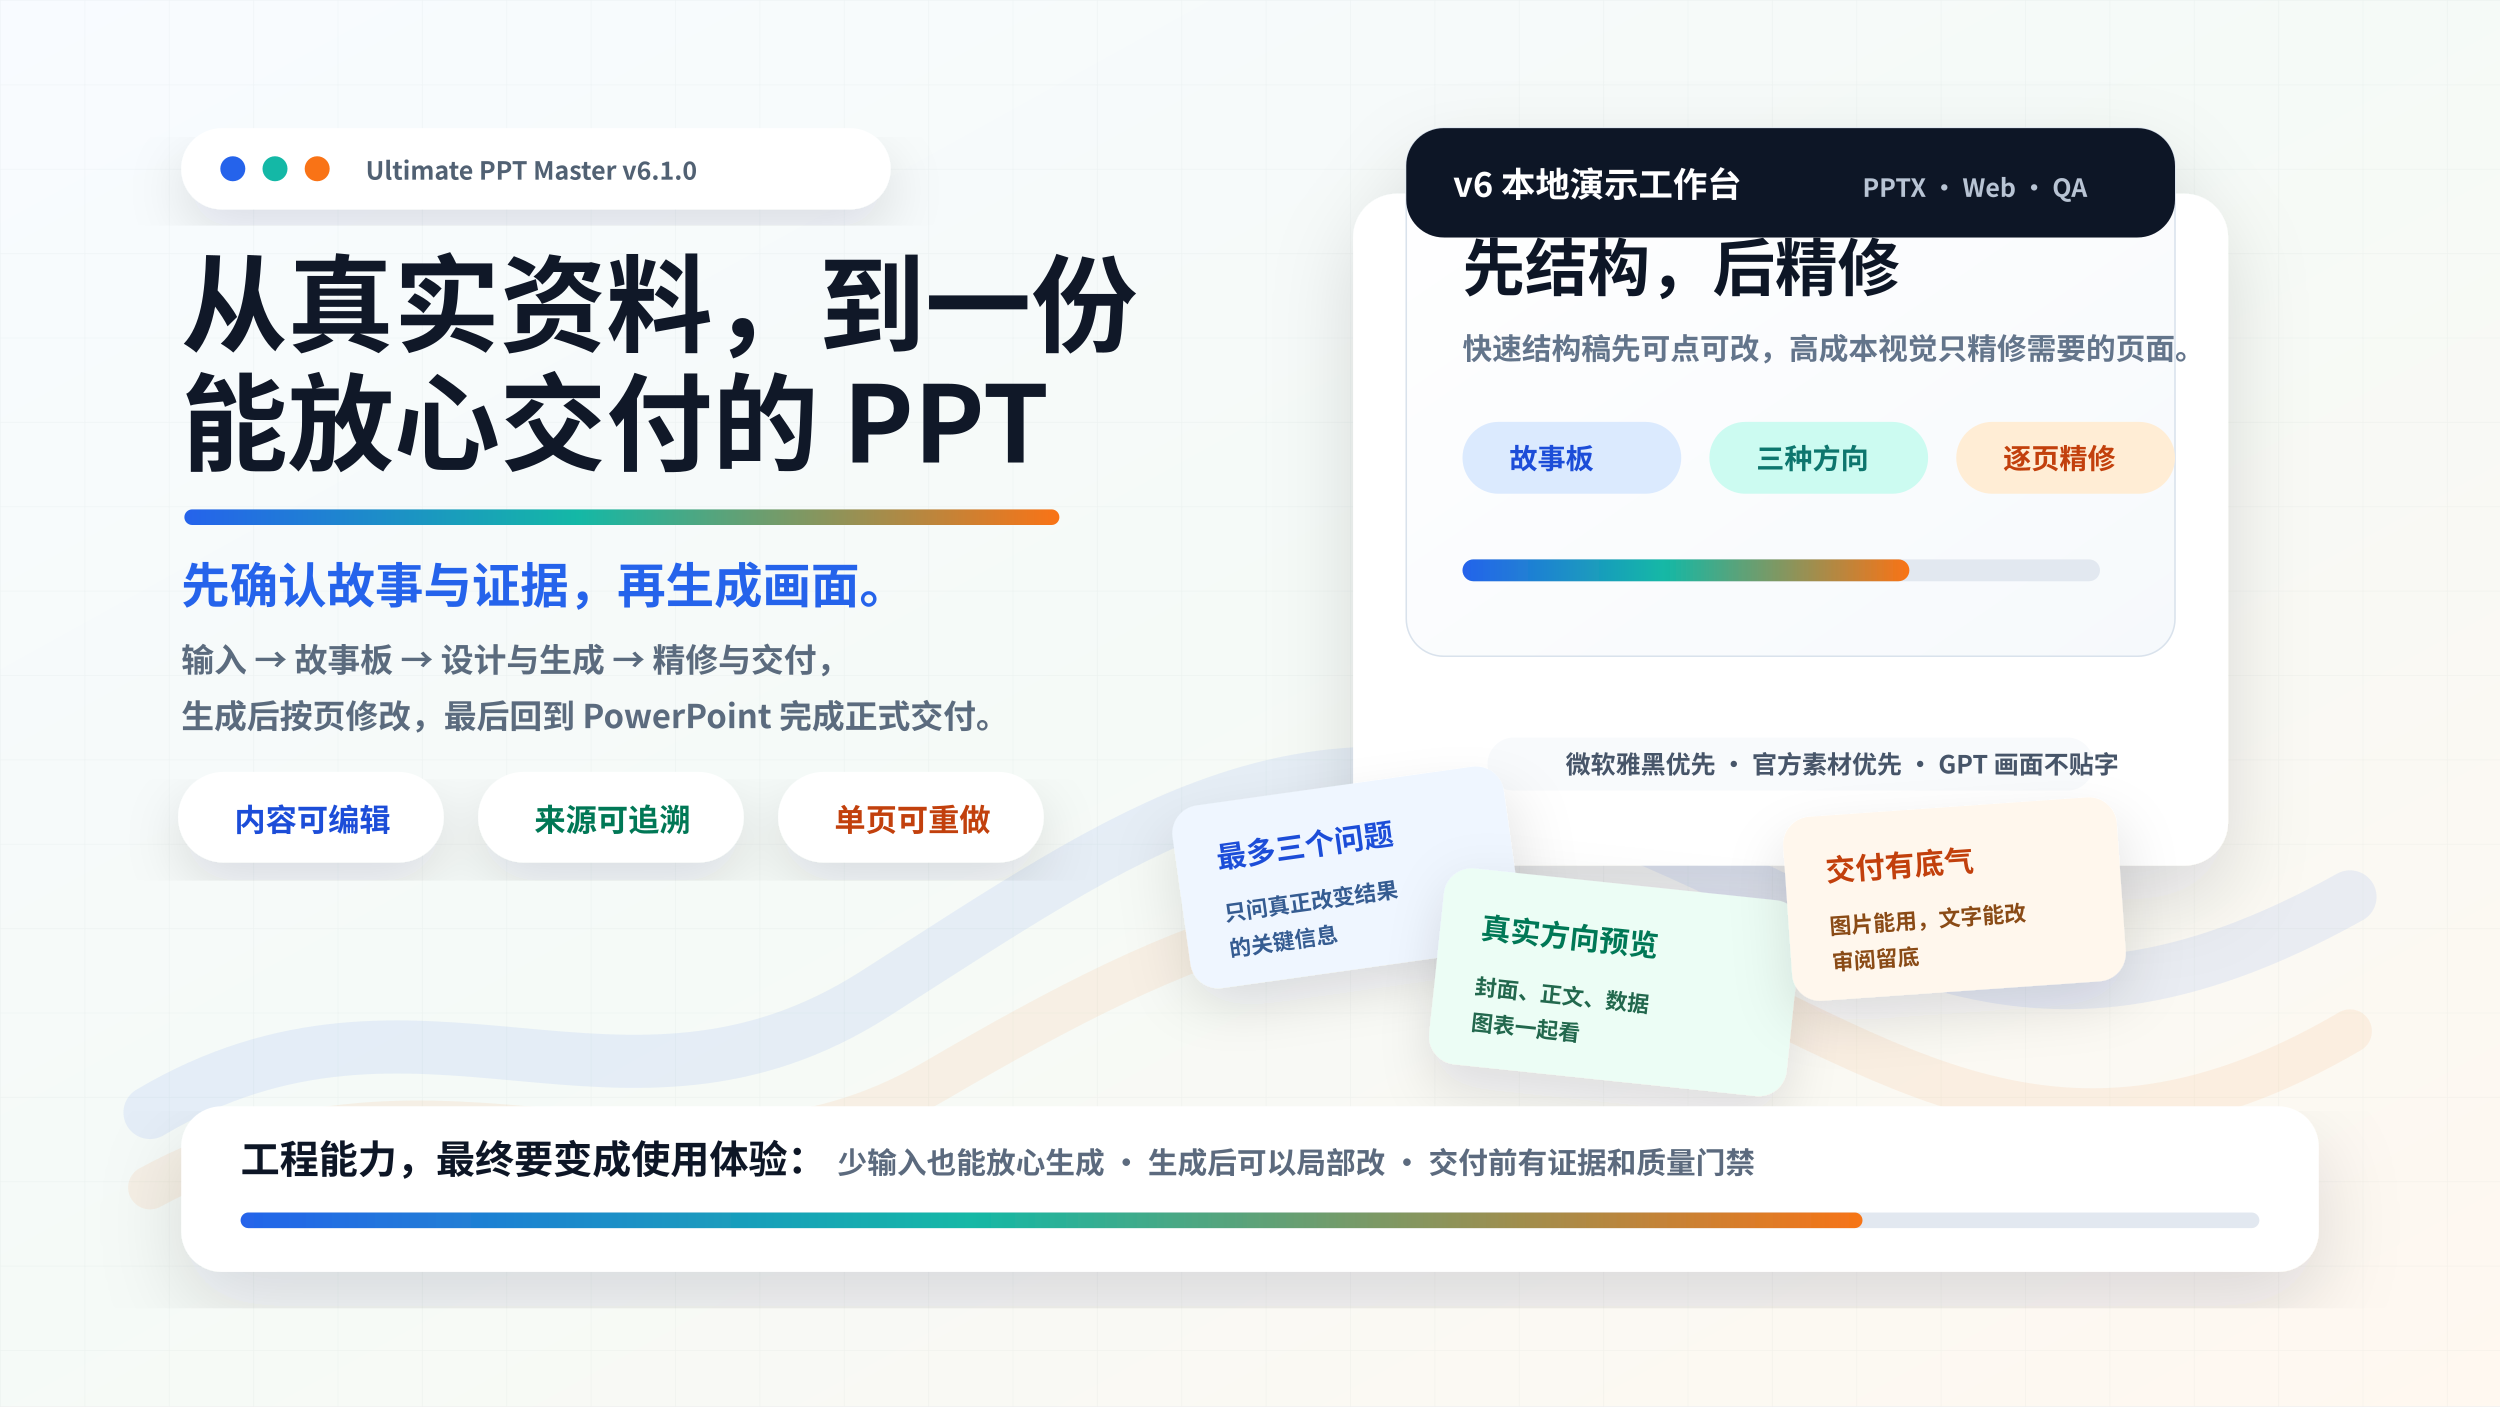
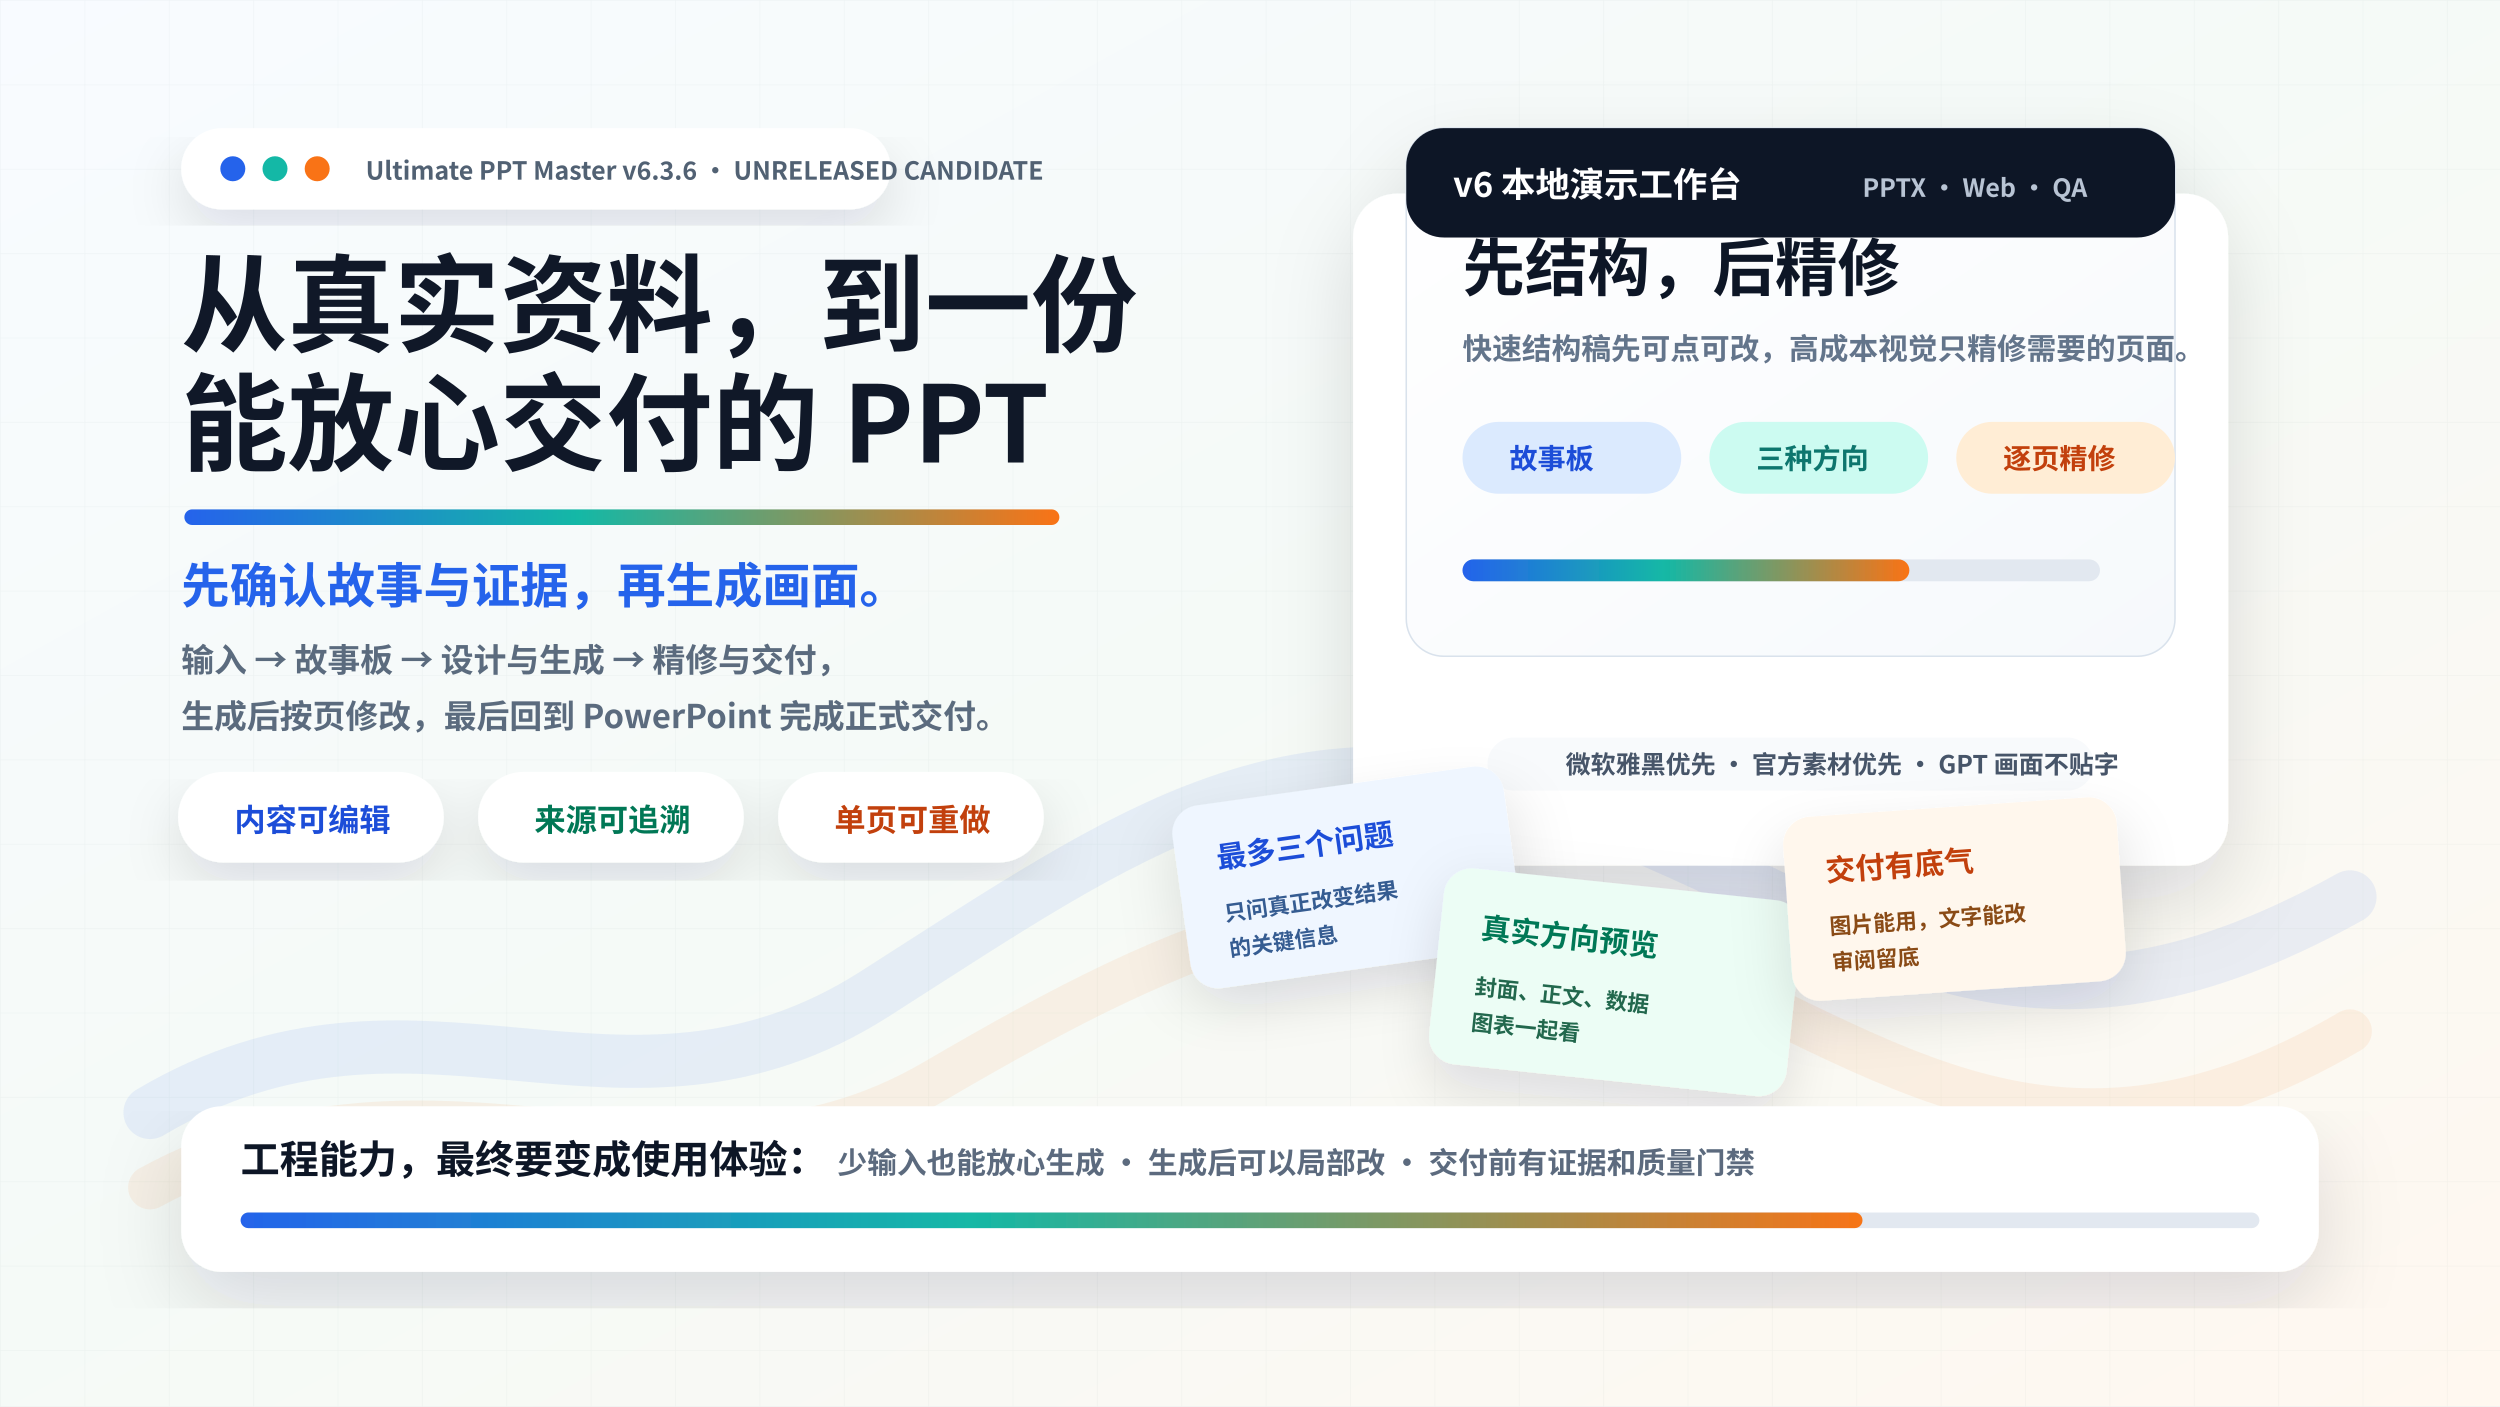
<svg xmlns="http://www.w3.org/2000/svg" viewBox="0 0 1600 900" role="img" aria-labelledby="title desc">
  <defs>
    <linearGradient id="pageBg" x1="0" y1="0" x2="1" y2="1">
      <stop offset="0" stop-color="#F8FBFF" />
      <stop offset="0.48" stop-color="#F5FAF7" />
      <stop offset="1" stop-color="#FFF8F0" />
    </linearGradient>
    <linearGradient id="inkLine" x1="0" y1="0" x2="1" y2="0">
      <stop offset="0" stop-color="#2563EB" />
      <stop offset="0.45" stop-color="#14B8A6" />
      <stop offset="1" stop-color="#F97316" />
    </linearGradient>
    <linearGradient id="deckFace" x1="0" y1="0" x2="1" y2="1">
      <stop offset="0" stop-color="#FFFFFF" />
      <stop offset="1" stop-color="#F6F9FC" />
    </linearGradient>
    <filter id="softShadow" x="-14%" y="-18%" width="128%" height="140%" color-interpolation-filters="sRGB">
      <feDropShadow dx="0" dy="22" stdDeviation="26" flood-color="#172033" flood-opacity="0.13" />
    </filter>
    <filter id="paperShadow" x="-12%" y="-16%" width="124%" height="136%" color-interpolation-filters="sRGB">
      <feDropShadow dx="0" dy="14" stdDeviation="18" flood-color="#172033" flood-opacity="0.12" />
    </filter>
    <pattern id="quietGrid" width="54" height="54" patternUnits="userSpaceOnUse">
      <path d="M54 0H0V54" fill="none" stroke="#172033" stroke-opacity="0.035" />
    </pattern>
  </defs>
  <rect width="1600" height="900" fill="url(#pageBg)" />
  <rect width="1600" height="900" fill="url(#quietGrid)" />
  <path d="M96 712C268 610 397 740 560 636C723 532 830 452 1012 520C1194 588 1287 695 1504 574" fill="none" stroke="#2563EB" stroke-opacity="0.08" stroke-width="34" stroke-linecap="round" />
  <path d="M96 760C284 658 433 788 598 692C762 596 882 544 1040 604C1198 664 1306 776 1504 660" fill="none" stroke="#F97316" stroke-opacity="0.08" stroke-width="28" stroke-linecap="round" />
  <g font-family="Microsoft YaHei, PingFang SC, Noto Sans CJK SC, Arial, sans-serif">
    <g transform="translate(116 82)">
      <rect width="454" height="52" rx="26" fill="#FFFFFF" filter="url(#paperShadow)" />
      <circle cx="33" cy="26" r="8" fill="#2563EB" />
      <circle cx="60" cy="26" r="8" fill="#14B8A6" />
      <circle cx="87" cy="26" r="8" fill="#F97316" />
-       <text x="118" y="33" fill="#516173" font-size="16" font-weight="850">Ultimate PPT Master v6.1.0</text>
+       <text x="118" y="33" fill="#516173" font-size="16" font-weight="850">Ultimate PPT Master v6.3.6 · UNRELEASED CANDIDATE</text>
      <text x="0" y="138" fill="#101828" font-size="68" font-weight="900">从真实资料，到一份</text>
      <text x="0" y="214" fill="#101828" font-size="68" font-weight="900">能放心交付的 PPT</text>
      <rect x="2" y="244" width="560" height="10" rx="5" fill="url(#inkLine)" />
      <text x="0" y="304" fill="#2563EB" font-size="31" font-weight="900">先确认故事与证据，再生成画面。</text>
      <text x="0" y="348" fill="#5B6B7E" font-size="21" font-weight="650">输入 → 故事板 → 设计与生成 → 精修与交付，</text>
      <text x="0" y="384" fill="#5B6B7E" font-size="21" font-weight="650">生成后按页修改，最后回到 PowerPoint 完成正式交付。</text>
    </g>
    <g transform="translate(114 494)" filter="url(#paperShadow)">
      <rect width="170" height="58" rx="29" fill="#FFFFFF" />
      <text x="36" y="38" fill="#1D4ED8" font-size="20" font-weight="900">内容可编辑</text>
      <rect x="192" width="170" height="58" rx="29" fill="#FFFFFF" />
      <text x="228" y="38" fill="#047857" font-size="20" font-weight="900">来源可追溯</text>
      <rect x="384" width="170" height="58" rx="29" fill="#FFFFFF" />
      <text x="420" y="38" fill="#C2410C" font-size="20" font-weight="900">单页可重做</text>
    </g>
    <g transform="translate(866 82)" filter="url(#softShadow)">
      <rect x="0" y="42" width="560" height="430" rx="28" fill="#FFFFFF" />
      <rect x="34" y="0" width="492" height="338" rx="24" fill="url(#deckFace)" stroke="#D9E2EC" />
      <rect x="34" y="0" width="492" height="70" rx="24" fill="#101828" />
      <text x="64" y="44" fill="#FFFFFF" font-size="22" font-weight="900">v6 本地演示工作台</text>
      <text x="326" y="44" fill="#B8C4D4" font-size="16" font-weight="750">PPTX · Web · QA</text>
      <g transform="translate(70 104)">
        <text x="0" y="0" fill="#101828" font-size="40" font-weight="900">先结构，后精修</text>
        <text x="0" y="44" fill="#64748B" font-size="19" font-weight="700">快速结构稿先可点可改，高成本视觉只精修需要的页面。</text>
        <rect x="0" y="84" width="140" height="46" rx="23" fill="#DBEAFE" />
        <text x="30" y="114" fill="#1D4ED8" font-size="18" font-weight="900">故事板</text>
        <rect x="158" y="84" width="140" height="46" rx="23" fill="#CCFBF1" />
        <text x="188" y="114" fill="#0F766E" font-size="18" font-weight="900">三种方向</text>
        <rect x="316" y="84" width="140" height="46" rx="23" fill="#FFEDD5" />
        <text x="346" y="114" fill="#C2410C" font-size="18" font-weight="900">逐页精修</text>
      </g>
      <g transform="translate(70 276)">
        <rect width="408" height="14" rx="7" fill="#E2E8F0" />
        <rect width="286" height="14" rx="7" fill="url(#inkLine)" />
      </g>
      <rect x="86" y="390" width="388" height="34" rx="17" fill="#F8FAFC" />
      <text x="136" y="413" fill="#475569" font-size="16" font-weight="800">微软雅黑优先 · 官方素材优先 · GPT 画面不贴字</text>
    </g>
    <g transform="translate(748 518)">
      <g transform="rotate(-8 0 0)" filter="url(#paperShadow)">
        <rect width="214" height="118" rx="18" fill="#EFF6FF" />
        <text x="26" y="42" fill="#1D4ED8" font-size="19" font-weight="900">最多三个问题</text>
        <text x="26" y="76" fill="#355B91" font-size="14" font-weight="750">只问真正改变结果</text>
        <text x="26" y="99" fill="#355B91" font-size="14" font-weight="750">的关键信息</text>
      </g>
      <g transform="translate(178 36) rotate(6)" filter="url(#paperShadow)">
        <rect width="230" height="126" rx="18" fill="#ECFDF5" />
        <text x="26" y="44" fill="#047857" font-size="19" font-weight="900">真实方向预览</text>
        <text x="26" y="80" fill="#23684E" font-size="14" font-weight="750">封面、正文、数据</text>
        <text x="26" y="103" fill="#23684E" font-size="14" font-weight="750">图表一起看</text>
      </g>
      <g transform="translate(392 6) rotate(-4)" filter="url(#paperShadow)">
        <rect width="214" height="118" rx="18" fill="#FFF7ED" />
        <text x="26" y="42" fill="#C2410C" font-size="19" font-weight="900">交付有底气</text>
        <text x="26" y="76" fill="#8A4B17" font-size="14" font-weight="750">图片能用，文字能改</text>
        <text x="26" y="99" fill="#8A4B17" font-size="14" font-weight="750">审阅留底</text>
      </g>
    </g>
    <g transform="translate(116 708)" filter="url(#softShadow)">
      <rect width="1368" height="106" rx="26" fill="#FFFFFF" />
      <text x="38" y="43" fill="#101828" font-size="25" font-weight="900">工程能力，最终要变成使用体验：</text>
      <text x="420" y="43" fill="#5B6B7E" font-size="19" font-weight="750">少输入也能放心生成 · 生成后可以局部改 · 交付前有证据和质量门禁</text>
      <rect x="38" y="68" width="1292" height="10" rx="5" fill="#E2E8F0" />
      <rect x="38" y="68" width="1038" height="10" rx="5" fill="url(#inkLine)" />
    </g>
  </g>
</svg>
